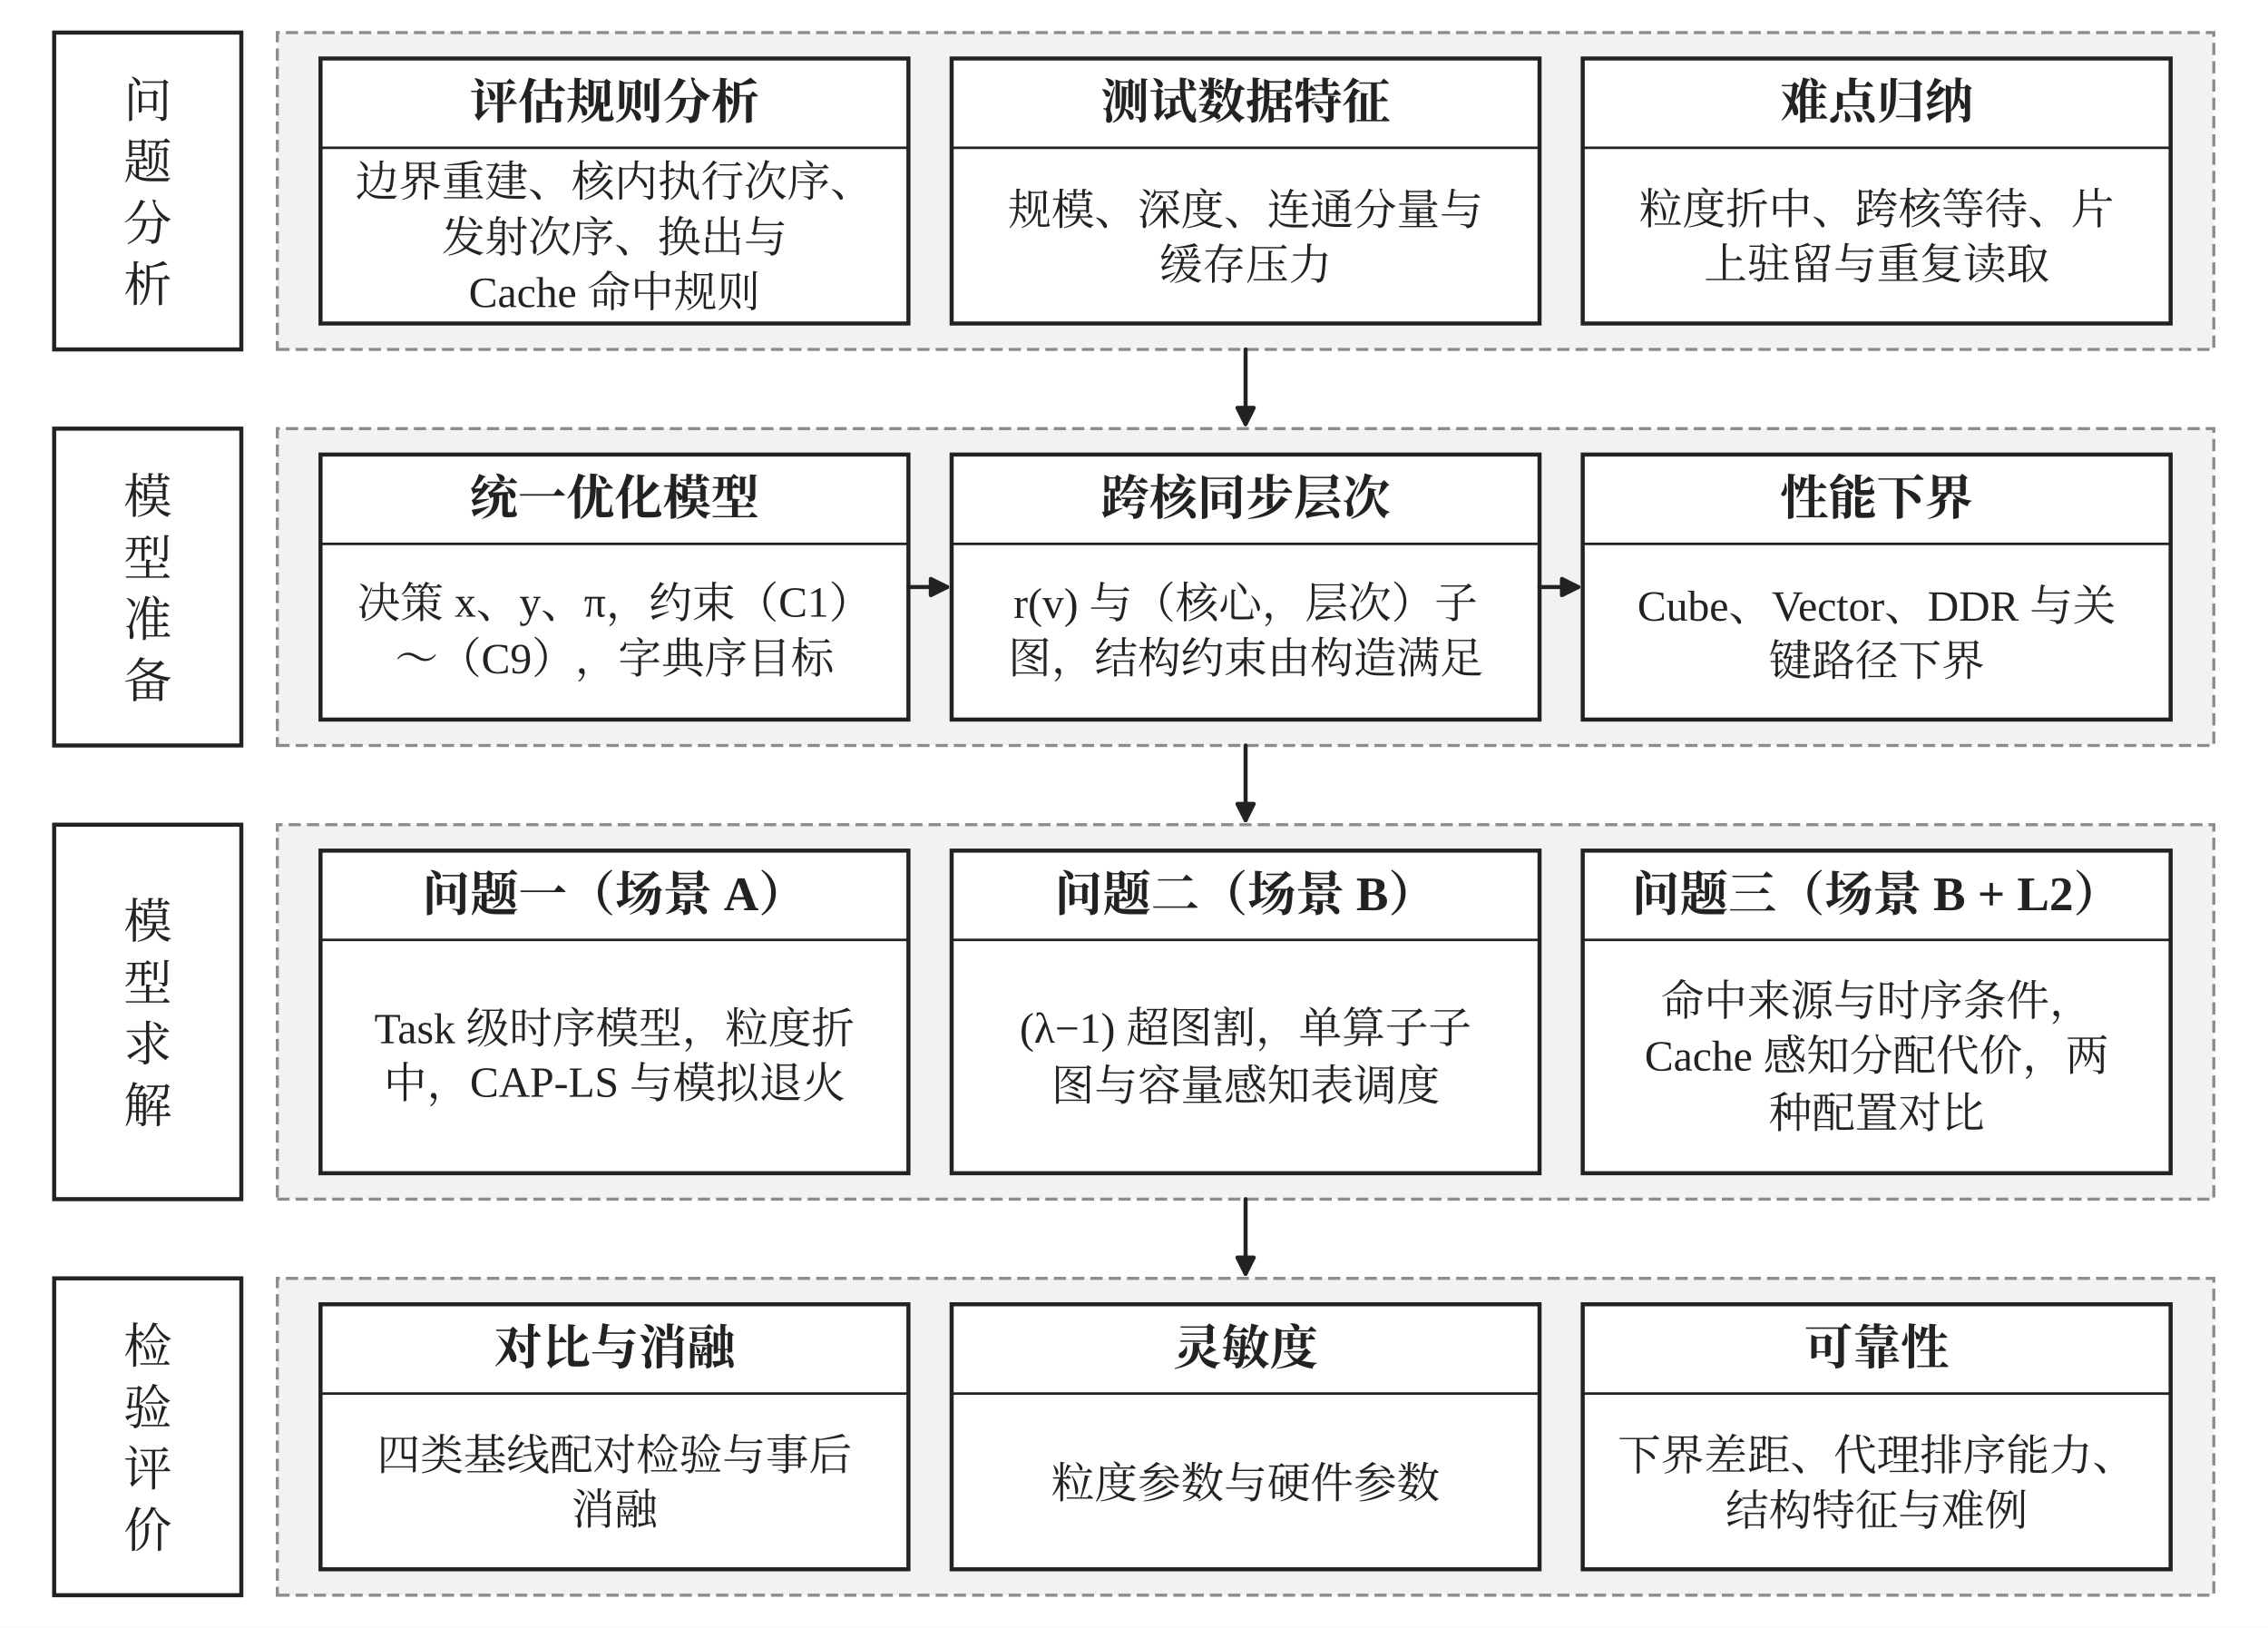
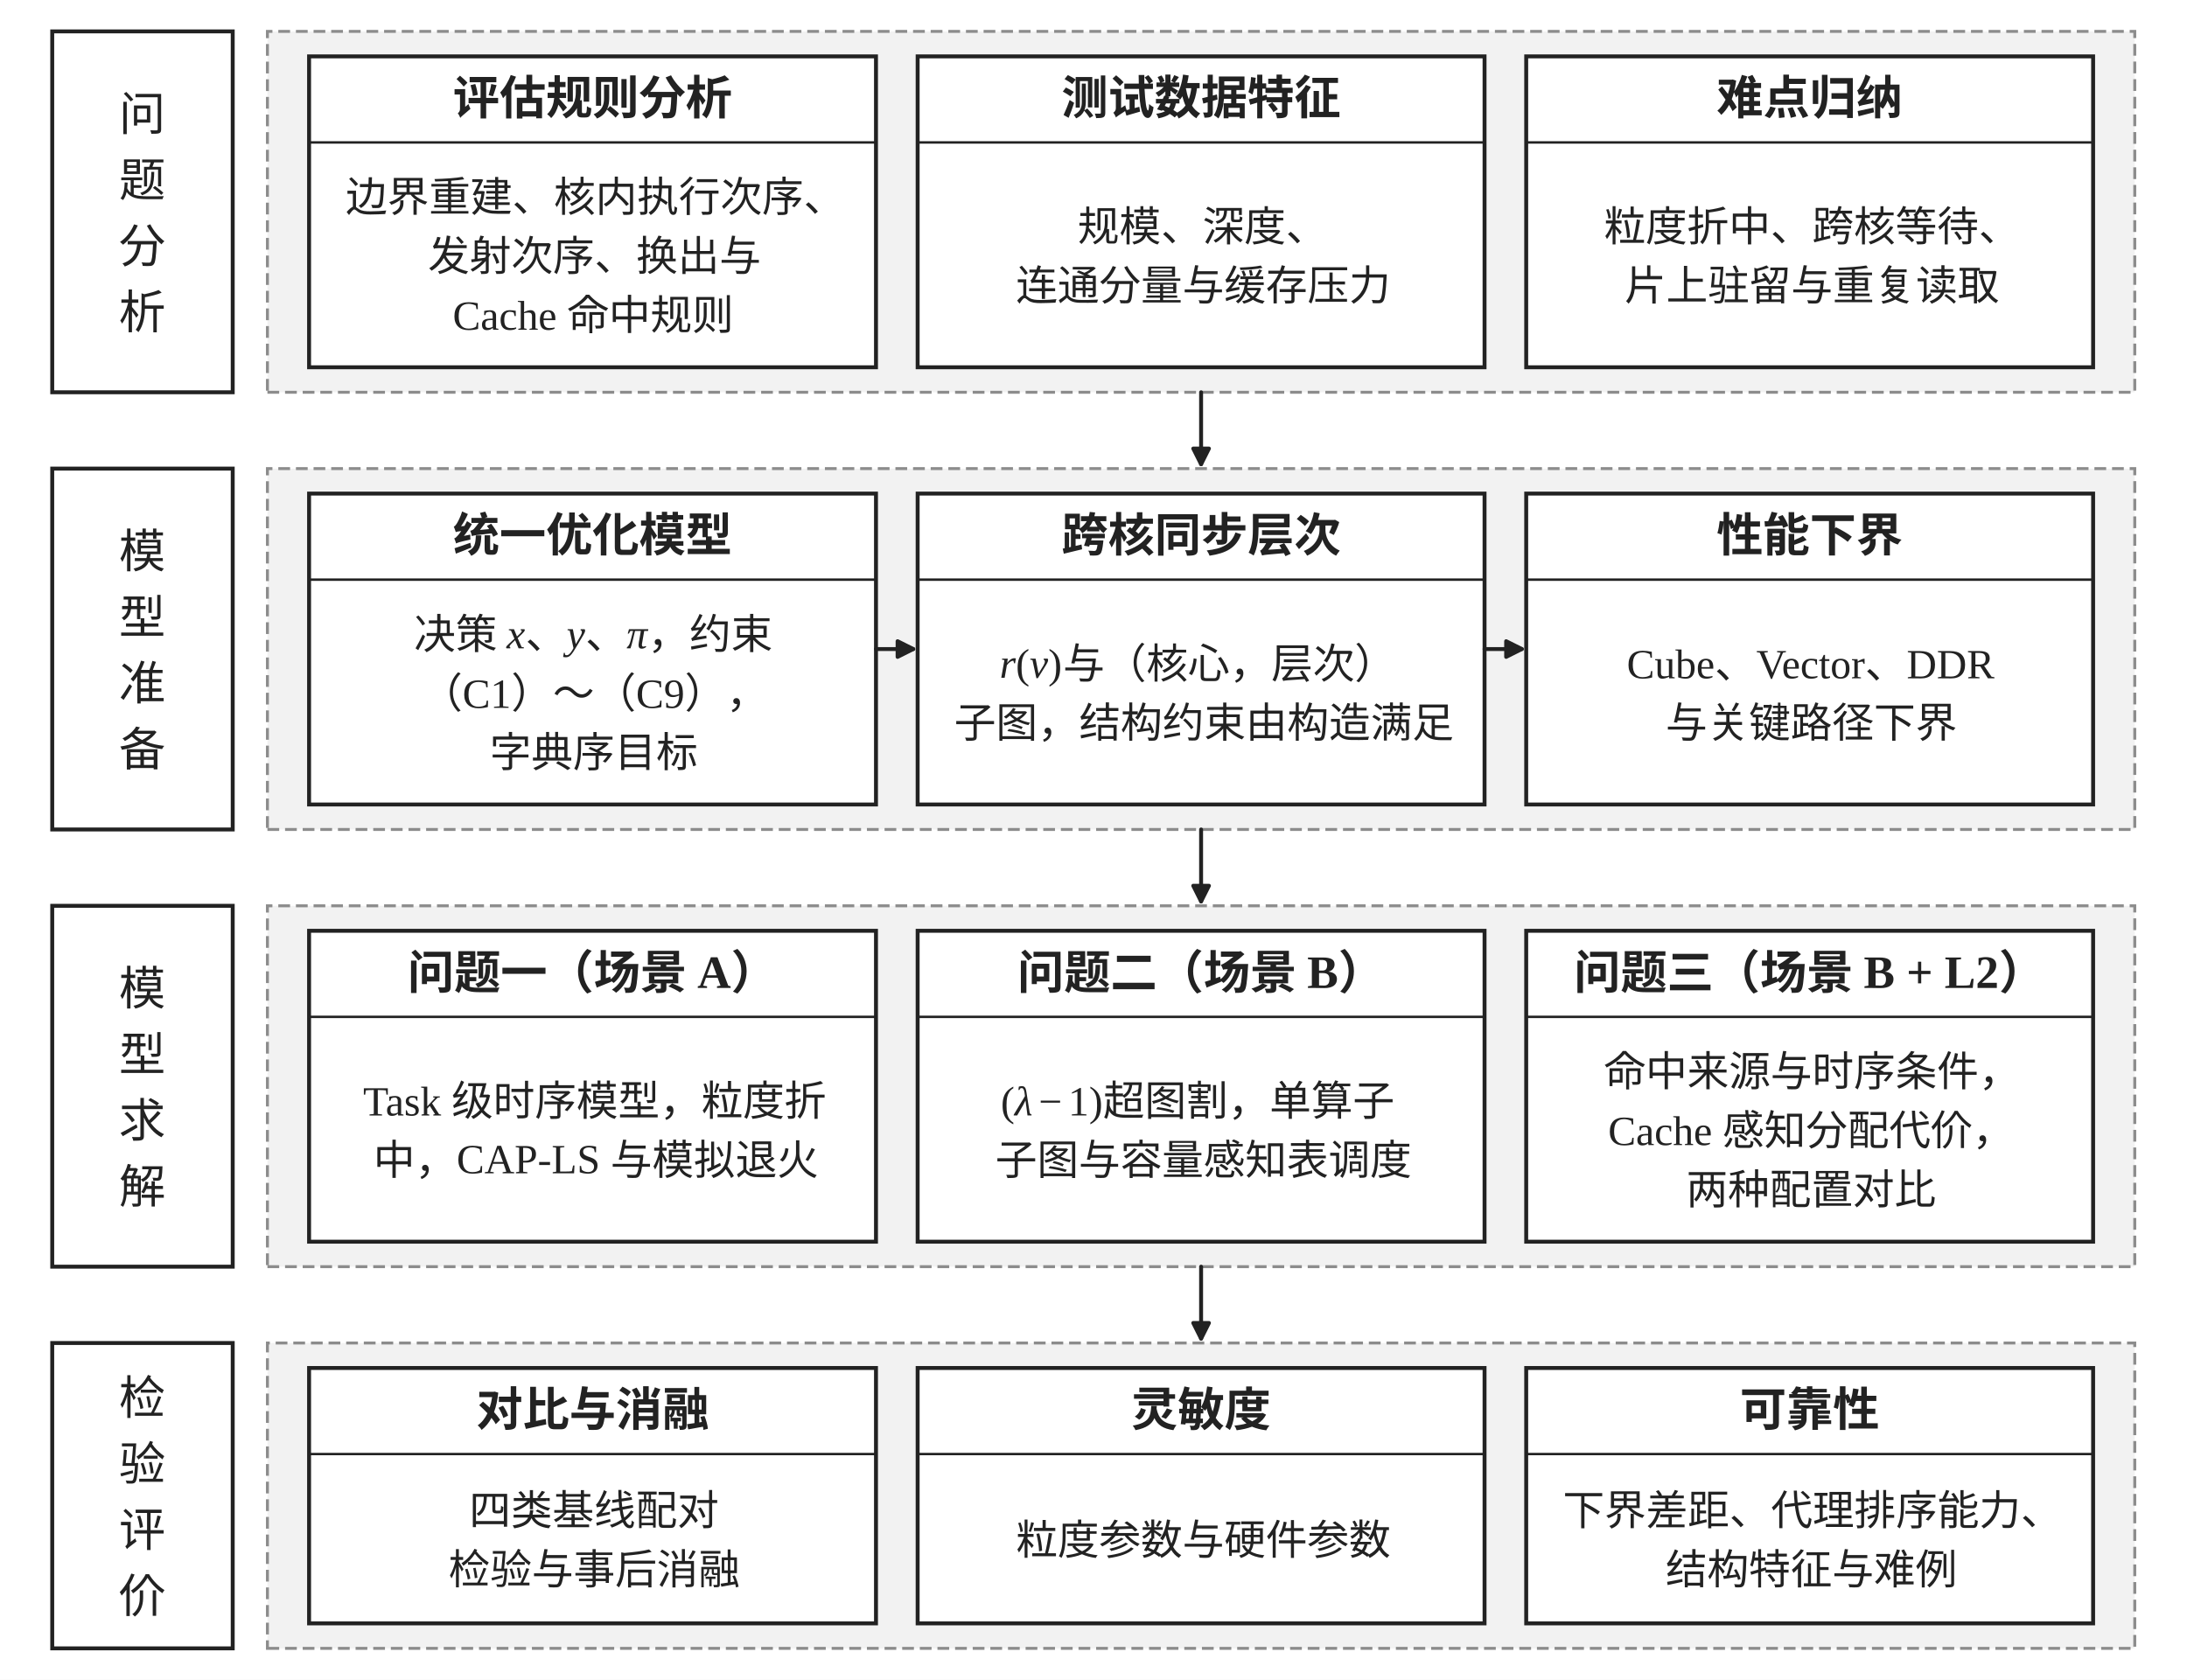
- <svg xmlns="http://www.w3.org/2000/svg" width="446.525pt" height="320.383pt" viewBox="0 0 446.525 320.383" version="1.1">
+ <svg xmlns="http://www.w3.org/2000/svg" width="446.525pt" height="343.06pt" viewBox="0 0 446.525 343.06" version="1.1">
  <defs>
    <style type="text/css">*{stroke-linejoin: round; stroke-linecap: butt}</style>
  </defs>
  <g id="figure_1">
    <g id="patch_1">
-       <path d="M 0 320.383  L 446.525 320.383  L 446.525 0  L 0 0  z " style="fill: #ffffff" />
+       <path d="M 0 343.06  L 446.525 343.06  L 446.525 0  L 0 0  z " style="fill: #ffffff" />
    </g>
    <g id="axes_1">
      <g id="patch_2">
-         <path d="M 54.601 68.774  L 435.861 68.774  L 435.861 6.412  L 54.601 6.412  z " clip-path="url(#pb1a9b61ac4)" style="fill: #f2f2f2; stroke-dasharray: 2.4,1.2; stroke-dashoffset: 0; stroke: #8c8c8c; stroke-width: 0.6; stroke-linejoin: miter" />
+         <path d="M 54.601 80.113  L 435.861 80.113  L 435.861 6.412  L 54.601 6.412  z " clip-path="url(#p7cc7e7542d)" style="fill: #f2f2f2; stroke-dasharray: 2.4,1.2; stroke-dashoffset: 0; stroke: #8c8c8c; stroke-width: 0.6; stroke-linejoin: miter" />
      </g>
      <g id="patch_3">
-         <path d="M 54.601 146.727  L 435.861 146.727  L 435.861 84.365  L 54.601 84.365  z " clip-path="url(#pb1a9b61ac4)" style="fill: #f2f2f2; stroke-dasharray: 2.4,1.2; stroke-dashoffset: 0; stroke: #8c8c8c; stroke-width: 0.6; stroke-linejoin: miter" />
+         <path d="M 54.601 169.404  L 435.861 169.404  L 435.861 95.703  L 54.601 95.703  z " clip-path="url(#p7cc7e7542d)" style="fill: #f2f2f2; stroke-dasharray: 2.4,1.2; stroke-dashoffset: 0; stroke: #8c8c8c; stroke-width: 0.6; stroke-linejoin: miter" />
      </g>
      <g id="patch_4">
-         <path d="M 54.601 236.018  L 435.861 236.018  L 435.861 162.317  L 54.601 162.317  z " clip-path="url(#pb1a9b61ac4)" style="fill: #f2f2f2; stroke-dasharray: 2.4,1.2; stroke-dashoffset: 0; stroke: #8c8c8c; stroke-width: 0.6; stroke-linejoin: miter" />
+         <path d="M 54.601 258.695  L 435.861 258.695  L 435.861 184.995  L 54.601 184.995  z " clip-path="url(#p7cc7e7542d)" style="fill: #f2f2f2; stroke-dasharray: 2.4,1.2; stroke-dashoffset: 0; stroke: #8c8c8c; stroke-width: 0.6; stroke-linejoin: miter" />
      </g>
      <g id="patch_5">
-         <path d="M 54.601 313.971  L 435.861 313.971  L 435.861 251.609  L 54.601 251.609  z " clip-path="url(#pb1a9b61ac4)" style="fill: #f2f2f2; stroke-dasharray: 2.4,1.2; stroke-dashoffset: 0; stroke: #8c8c8c; stroke-width: 0.6; stroke-linejoin: miter" />
+         <path d="M 54.601 336.648  L 435.861 336.648  L 435.861 274.286  L 54.601 274.286  z " clip-path="url(#p7cc7e7542d)" style="fill: #f2f2f2; stroke-dasharray: 2.4,1.2; stroke-dashoffset: 0; stroke: #8c8c8c; stroke-width: 0.6; stroke-linejoin: miter" />
      </g>
      <g id="patch_6">
-         <path d="M 10.664 68.774  L 47.514 68.774  L 47.514 6.412  L 10.664 6.412  z " clip-path="url(#pb1a9b61ac4)" style="fill: #ffffff; stroke: #222222; stroke-width: 0.8; stroke-linejoin: miter" />
+         <path d="M 10.664 80.113  L 47.514 80.113  L 47.514 6.412  L 10.664 6.412  z " clip-path="url(#p7cc7e7542d)" style="fill: #ffffff; stroke: #222222; stroke-width: 0.8; stroke-linejoin: miter" />
      </g>
      <g id="patch_7">
-         <path d="M 63.105 63.672  L 178.853 63.672  L 178.853 11.514  L 63.105 11.514  z " clip-path="url(#pb1a9b61ac4)" style="fill: #ffffff; stroke: #222222; stroke-width: 0.8; stroke-linejoin: miter" />
+         <path d="M 63.105 75.01  L 178.853 75.01  L 178.853 11.514  L 63.105 11.514  z " clip-path="url(#p7cc7e7542d)" style="fill: #ffffff; stroke: #222222; stroke-width: 0.8; stroke-linejoin: miter" />
      </g>
      <g id="patch_8">
-         <path d="M 187.357 63.672  L 303.105 63.672  L 303.105 11.514  L 187.357 11.514  z " clip-path="url(#pb1a9b61ac4)" style="fill: #ffffff; stroke: #222222; stroke-width: 0.8; stroke-linejoin: miter" />
+         <path d="M 187.357 75.01  L 303.105 75.01  L 303.105 11.514  L 187.357 11.514  z " clip-path="url(#p7cc7e7542d)" style="fill: #ffffff; stroke: #222222; stroke-width: 0.8; stroke-linejoin: miter" />
      </g>
      <g id="patch_9">
-         <path d="M 311.609 63.672  L 427.357 63.672  L 427.357 11.514  L 311.609 11.514  z " clip-path="url(#pb1a9b61ac4)" style="fill: #ffffff; stroke: #222222; stroke-width: 0.8; stroke-linejoin: miter" />
+         <path d="M 311.609 75.01  L 427.357 75.01  L 427.357 11.514  L 311.609 11.514  z " clip-path="url(#p7cc7e7542d)" style="fill: #ffffff; stroke: #222222; stroke-width: 0.8; stroke-linejoin: miter" />
      </g>
      <g id="patch_10">
-         <path d="M 10.664 146.727  L 47.514 146.727  L 47.514 84.365  L 10.664 84.365  z " clip-path="url(#pb1a9b61ac4)" style="fill: #ffffff; stroke: #222222; stroke-width: 0.8; stroke-linejoin: miter" />
+         <path d="M 10.664 169.404  L 47.514 169.404  L 47.514 95.703  L 10.664 95.703  z " clip-path="url(#p7cc7e7542d)" style="fill: #ffffff; stroke: #222222; stroke-width: 0.8; stroke-linejoin: miter" />
      </g>
      <g id="patch_11">
-         <path d="M 63.105 141.625  L 178.853 141.625  L 178.853 89.467  L 63.105 89.467  z " clip-path="url(#pb1a9b61ac4)" style="fill: #ffffff; stroke: #222222; stroke-width: 0.8; stroke-linejoin: miter" />
+         <path d="M 63.105 164.302  L 178.853 164.302  L 178.853 100.806  L 63.105 100.806  z " clip-path="url(#p7cc7e7542d)" style="fill: #ffffff; stroke: #222222; stroke-width: 0.8; stroke-linejoin: miter" />
      </g>
      <g id="patch_12">
-         <path d="M 187.357 141.625  L 303.105 141.625  L 303.105 89.467  L 187.357 89.467  z " clip-path="url(#pb1a9b61ac4)" style="fill: #ffffff; stroke: #222222; stroke-width: 0.8; stroke-linejoin: miter" />
+         <path d="M 187.357 164.302  L 303.105 164.302  L 303.105 100.806  L 187.357 100.806  z " clip-path="url(#p7cc7e7542d)" style="fill: #ffffff; stroke: #222222; stroke-width: 0.8; stroke-linejoin: miter" />
      </g>
      <g id="patch_13">
-         <path d="M 311.609 141.625  L 427.357 141.625  L 427.357 89.467  L 311.609 89.467  z " clip-path="url(#pb1a9b61ac4)" style="fill: #ffffff; stroke: #222222; stroke-width: 0.8; stroke-linejoin: miter" />
+         <path d="M 311.609 164.302  L 427.357 164.302  L 427.357 100.806  L 311.609 100.806  z " clip-path="url(#p7cc7e7542d)" style="fill: #ffffff; stroke: #222222; stroke-width: 0.8; stroke-linejoin: miter" />
      </g>
      <g id="patch_14">
-         <path d="M 10.664 236.018  L 47.514 236.018  L 47.514 162.317  L 10.664 162.317  z " clip-path="url(#pb1a9b61ac4)" style="fill: #ffffff; stroke: #222222; stroke-width: 0.8; stroke-linejoin: miter" />
+         <path d="M 10.664 258.695  L 47.514 258.695  L 47.514 184.995  L 10.664 184.995  z " clip-path="url(#p7cc7e7542d)" style="fill: #ffffff; stroke: #222222; stroke-width: 0.8; stroke-linejoin: miter" />
      </g>
      <g id="patch_15">
-         <path d="M 63.105 230.916  L 178.853 230.916  L 178.853 167.42  L 63.105 167.42  z " clip-path="url(#pb1a9b61ac4)" style="fill: #ffffff; stroke: #222222; stroke-width: 0.8; stroke-linejoin: miter" />
+         <path d="M 63.105 253.593  L 178.853 253.593  L 178.853 190.097  L 63.105 190.097  z " clip-path="url(#p7cc7e7542d)" style="fill: #ffffff; stroke: #222222; stroke-width: 0.8; stroke-linejoin: miter" />
      </g>
      <g id="patch_16">
-         <path d="M 187.357 230.916  L 303.105 230.916  L 303.105 167.42  L 187.357 167.42  z " clip-path="url(#pb1a9b61ac4)" style="fill: #ffffff; stroke: #222222; stroke-width: 0.8; stroke-linejoin: miter" />
+         <path d="M 187.357 253.593  L 303.105 253.593  L 303.105 190.097  L 187.357 190.097  z " clip-path="url(#p7cc7e7542d)" style="fill: #ffffff; stroke: #222222; stroke-width: 0.8; stroke-linejoin: miter" />
      </g>
      <g id="patch_17">
-         <path d="M 311.609 230.916  L 427.357 230.916  L 427.357 167.42  L 311.609 167.42  z " clip-path="url(#pb1a9b61ac4)" style="fill: #ffffff; stroke: #222222; stroke-width: 0.8; stroke-linejoin: miter" />
+         <path d="M 311.609 253.593  L 427.357 253.593  L 427.357 190.097  L 311.609 190.097  z " clip-path="url(#p7cc7e7542d)" style="fill: #ffffff; stroke: #222222; stroke-width: 0.8; stroke-linejoin: miter" />
      </g>
      <g id="patch_18">
-         <path d="M 10.664 313.971  L 47.514 313.971  L 47.514 251.609  L 10.664 251.609  z " clip-path="url(#pb1a9b61ac4)" style="fill: #ffffff; stroke: #222222; stroke-width: 0.8; stroke-linejoin: miter" />
+         <path d="M 10.664 336.648  L 47.514 336.648  L 47.514 274.286  L 10.664 274.286  z " clip-path="url(#p7cc7e7542d)" style="fill: #ffffff; stroke: #222222; stroke-width: 0.8; stroke-linejoin: miter" />
      </g>
      <g id="patch_19">
-         <path d="M 63.105 308.869  L 178.853 308.869  L 178.853 256.711  L 63.105 256.711  z " clip-path="url(#pb1a9b61ac4)" style="fill: #ffffff; stroke: #222222; stroke-width: 0.8; stroke-linejoin: miter" />
+         <path d="M 63.105 331.546  L 178.853 331.546  L 178.853 279.388  L 63.105 279.388  z " clip-path="url(#p7cc7e7542d)" style="fill: #ffffff; stroke: #222222; stroke-width: 0.8; stroke-linejoin: miter" />
      </g>
      <g id="patch_20">
-         <path d="M 187.357 308.869  L 303.105 308.869  L 303.105 256.711  L 187.357 256.711  z " clip-path="url(#pb1a9b61ac4)" style="fill: #ffffff; stroke: #222222; stroke-width: 0.8; stroke-linejoin: miter" />
+         <path d="M 187.357 331.546  L 303.105 331.546  L 303.105 279.388  L 187.357 279.388  z " clip-path="url(#p7cc7e7542d)" style="fill: #ffffff; stroke: #222222; stroke-width: 0.8; stroke-linejoin: miter" />
      </g>
      <g id="patch_21">
-         <path d="M 311.609 308.869  L 427.357 308.869  L 427.357 256.711  L 311.609 256.711  z " clip-path="url(#pb1a9b61ac4)" style="fill: #ffffff; stroke: #222222; stroke-width: 0.8; stroke-linejoin: miter" />
+         <path d="M 311.609 331.546  L 427.357 331.546  L 427.357 279.388  L 311.609 279.388  z " clip-path="url(#p7cc7e7542d)" style="fill: #ffffff; stroke: #222222; stroke-width: 0.8; stroke-linejoin: miter" />
      </g>
      <g id="text_1">
-         <text style="font-size: 9.5px; font-family: 'Times New Roman', 'SimSun', 'Liberation Serif', 'Noto Serif CJK SC'; fill: #222222" transform="translate(24.33913 23.07904)">问</text>
-         <text style="font-size: 9.5px; font-family: 'Times New Roman', 'SimSun', 'Liberation Serif', 'Noto Serif CJK SC'; fill: #222222" transform="translate(24.33913 35.16148)">题</text>
-         <text style="font-size: 9.5px; font-family: 'Times New Roman', 'SimSun', 'Liberation Serif', 'Noto Serif CJK SC'; fill: #222222" transform="translate(24.33913 47.26841)">分</text>
-         <text style="font-size: 9.5px; font-family: 'Times New Roman', 'SimSun', 'Liberation Serif', 'Noto Serif CJK SC'; fill: #222222" transform="translate(24.33913 59.33601)">析</text>
+         <text style="font-size: 9.5px; font-family: 'Times New Roman', 'SimSun'; text-anchor: start; fill: #222222" x="24.289" y="26.637" transform="rotate(-0 24.28913 26.63736)">问</text>
      </g>
      <g id="text_2">
-         <text style="font-weight: 700; font-size: 9.5px; font-family: 'Times New Roman', 'SimSun', 'Liberation Serif', 'Noto Serif CJK SC'; text-anchor: middle; fill: #222222" x="120.979" y="23.347" transform="rotate(-0 120.9789 23.34748)">评估规则分析</text>
+         <text style="font-size: 9.5px; font-family: 'Times New Roman', 'SimSun'; text-anchor: start; fill: #222222" x="24.289" y="40.127" transform="rotate(-0 24.28913 40.12736)">题</text>
+       </g>
+       <g id="text_3">
+         <text style="font-size: 9.5px; font-family: 'Times New Roman', 'SimSun'; text-anchor: start; fill: #222222" x="24.289" y="53.617" transform="rotate(-0 24.28913 53.61736)">分</text>
+       </g>
+       <g id="text_4">
+         <text style="font-size: 9.5px; font-family: 'Times New Roman', 'SimSun'; text-anchor: start; fill: #222222" x="24.289" y="67.107" transform="rotate(-0 24.28913 67.10736)">析</text>
+       </g>
+       <g id="text_5">
+         <text style="font-weight: 700; font-size: 9.5px; font-family: 'Times New Roman', 'SimSun'; text-anchor: middle; fill: #222222" x="120.979" y="23.347" transform="rotate(-0 120.9789 23.34748)">评估规则分析</text>
      </g>
      <g id="line2d_1">
-         <path d="M 63.105 29.089  L 178.853 29.089  " clip-path="url(#pb1a9b61ac4)" style="fill: none; stroke: #222222; stroke-width: 0.5; stroke-linecap: square" />
-       </g>
-       <g id="text_3">
-         <text style="font-size: 8.5px; font-family: 'Times New Roman', 'SimSun', 'Liberation Serif', 'Noto Serif CJK SC'; fill: #222222" transform="translate(69.9789 38.66772)">边界重建、核内执行次序、</text>
-         <text style="font-size: 8.5px; font-family: 'Times New Roman', 'SimSun', 'Liberation Serif', 'Noto Serif CJK SC'; fill: #222222" transform="translate(86.9789 49.63571)">发射次序、换出与</text>
-         <text style="font-size: 8.5px; font-family: 'Times New Roman', 'SimSun', 'Liberation Serif', 'Noto Serif CJK SC'; fill: #222222" transform="translate(92.29671 60.42573)">Cache 命中规则</text>
-       </g>
-       <g id="text_4">
-         <text style="font-weight: 700; font-size: 9.5px; font-family: 'Times New Roman', 'SimSun', 'Liberation Serif', 'Noto Serif CJK SC'; text-anchor: middle; fill: #222222" x="245.231" y="23.314" transform="rotate(-0 245.2309 23.31409)">测试数据特征</text>
+         <path d="M 63.105 29.089  L 178.853 29.089  " clip-path="url(#p7cc7e7542d)" style="fill: none; stroke: #222222; stroke-width: 0.5; stroke-linecap: square" />
+       </g>
+       <g id="text_6">
+         <text style="font-size: 8.5px; font-family: 'Times New Roman', 'SimSun'; text-anchor: start; fill: #222222" x="70.579" y="43.21" transform="rotate(-0 70.5789 43.20976)">边界重建、核内执行次序、</text>
+       </g>
+       <g id="text_7">
+         <text style="font-size: 8.5px; font-family: 'Times New Roman', 'SimSun'; text-anchor: start; fill: #222222" x="87.379" y="55.28" transform="rotate(-0 87.3789 55.27976)">发射次序、换出与</text>
+       </g>
+       <g id="text_8">
+         <text style="font-size: 8.5px; font-family: 'Times New Roman', 'SimSun'; text-anchor: start; fill: #222222" x="92.436" y="67.35" transform="rotate(-0 92.4364 67.34976)">Cache 命中规则</text>
+       </g>
+       <g id="text_9">
+         <text style="font-weight: 700; font-size: 9.5px; font-family: 'Times New Roman', 'SimSun'; text-anchor: middle; fill: #222222" x="245.231" y="23.314" transform="rotate(-0 245.2309 23.31409)">测试数据特征</text>
      </g>
      <g id="line2d_2">
-         <path d="M 187.357 29.089  L 303.105 29.089  " clip-path="url(#pb1a9b61ac4)" style="fill: none; stroke: #222222; stroke-width: 0.5; stroke-linecap: square" />
-       </g>
-       <g id="text_5">
-         <text style="font-size: 8.5px; font-family: 'Times New Roman', 'SimSun', 'Liberation Serif', 'Noto Serif CJK SC'; fill: #222222" transform="translate(198.4809 44.23871)">规模、深度、连通分量与</text>
-         <text style="font-size: 8.5px; font-family: 'Times New Roman', 'SimSun', 'Liberation Serif', 'Noto Serif CJK SC'; fill: #222222" transform="translate(228.2309 55.03271)">缓存压力</text>
-       </g>
-       <g id="text_6">
-         <text style="font-weight: 700; font-size: 9.5px; font-family: 'Times New Roman', 'SimSun', 'Liberation Serif', 'Noto Serif CJK SC'; text-anchor: middle; fill: #222222" x="369.483" y="23.324" transform="rotate(-0 369.4828 23.32373)">难点归纳</text>
+         <path d="M 187.357 29.089  L 303.105 29.089  " clip-path="url(#p7cc7e7542d)" style="fill: none; stroke: #222222; stroke-width: 0.5; stroke-linecap: square" />
+       </g>
+       <g id="text_10">
+         <text style="font-size: 8.5px; font-family: 'Times New Roman', 'SimSun'; text-anchor: start; fill: #222222" x="220.031" y="49.245" transform="rotate(-0 220.0309 49.24476)">规模、深度、</text>
+       </g>
+       <g id="text_11">
+         <text style="font-size: 8.5px; font-family: 'Times New Roman', 'SimSun'; text-anchor: start; fill: #222222" x="207.431" y="61.315" transform="rotate(-0 207.4309 61.31476)">连通分量与缓存压力</text>
+       </g>
+       <g id="text_12">
+         <text style="font-weight: 700; font-size: 9.5px; font-family: 'Times New Roman', 'SimSun'; text-anchor: middle; fill: #222222" x="369.483" y="23.324" transform="rotate(-0 369.4828 23.32373)">难点归纳</text>
      </g>
      <g id="line2d_3">
-         <path d="M 311.609 29.089  L 427.357 29.089  " clip-path="url(#pb1a9b61ac4)" style="fill: none; stroke: #222222; stroke-width: 0.5; stroke-linecap: square" />
-       </g>
-       <g id="text_7">
-         <text style="font-size: 8.5px; font-family: 'Times New Roman', 'SimSun', 'Liberation Serif', 'Noto Serif CJK SC'; fill: #222222" transform="translate(322.7328 44.10257)">粒度折中、跨核等待、片</text>
-         <text style="font-size: 8.5px; font-family: 'Times New Roman', 'SimSun', 'Liberation Serif', 'Noto Serif CJK SC'; fill: #222222" transform="translate(335.4828 54.90986)">上驻留与重复读取</text>
+         <path d="M 311.609 29.089  L 427.357 29.089  " clip-path="url(#p7cc7e7542d)" style="fill: none; stroke: #222222; stroke-width: 0.5; stroke-linecap: square" />
+       </g>
+       <g id="text_13">
+         <text style="font-size: 8.5px; font-family: 'Times New Roman', 'SimSun'; text-anchor: start; fill: #222222" x="327.483" y="49.245" transform="rotate(-0 327.4828 49.24476)">粒度折中、跨核等待、</text>
+       </g>
+       <g id="text_14">
+         <text style="font-size: 8.5px; font-family: 'Times New Roman', 'SimSun'; text-anchor: start; fill: #222222" x="331.683" y="61.315" transform="rotate(-0 331.6828 61.31476)">片上驻留与重复读取</text>
      </g>
      <g id="patch_22">
-         <path d="M 245.231 68.774  Q 245.231 76.569 245.231 83.47  " clip-path="url(#pb1a9b61ac4)" style="fill: none; stroke: #222222; stroke-width: 0.8; stroke-linecap: round" />
-         <path d="M 246.831 80.27  L 245.231 83.47  L 243.631 80.27  z " clip-path="url(#pb1a9b61ac4)" style="fill: #222222; stroke: #222222; stroke-width: 0.8; stroke-linecap: round" />
-       </g>
-       <g id="text_8">
-         <text style="font-size: 9.5px; font-family: 'Times New Roman', 'SimSun', 'Liberation Serif', 'Noto Serif CJK SC'; fill: #222222" transform="translate(24.33913 101.0132)">模</text>
-         <text style="font-size: 9.5px; font-family: 'Times New Roman', 'SimSun', 'Liberation Serif', 'Noto Serif CJK SC'; fill: #222222" transform="translate(24.33913 113.2092)">型</text>
-         <text style="font-size: 9.5px; font-family: 'Times New Roman', 'SimSun', 'Liberation Serif', 'Noto Serif CJK SC'; fill: #222222" transform="translate(24.33913 125.2397)">准</text>
-         <text style="font-size: 9.5px; font-family: 'Times New Roman', 'SimSun', 'Liberation Serif', 'Noto Serif CJK SC'; fill: #222222" transform="translate(24.33913 137.2992)">备</text>
-       </g>
-       <g id="text_9">
-         <text style="font-weight: 700; font-size: 9.5px; font-family: 'Times New Roman', 'SimSun', 'Liberation Serif', 'Noto Serif CJK SC'; text-anchor: middle; fill: #222222" x="120.979" y="101.267" transform="rotate(-0 120.9789 101.2668)">统一优化模型</text>
+         <path d="M 245.231 80.113  Q 245.231 87.908 245.231 94.809  " clip-path="url(#p7cc7e7542d)" style="fill: none; stroke: #222222; stroke-width: 0.8; stroke-linecap: round" />
+         <path d="M 246.831 91.609  L 245.231 94.809  L 243.631 91.609  z " clip-path="url(#p7cc7e7542d)" style="fill: #222222; stroke: #222222; stroke-width: 0.8; stroke-linecap: round" />
+       </g>
+       <g id="text_15">
+         <text style="font-size: 9.5px; font-family: 'Times New Roman', 'SimSun'; text-anchor: start; fill: #222222" x="24.289" y="115.929" transform="rotate(-0 24.28913 115.9287)">模</text>
+       </g>
+       <g id="text_16">
+         <text style="font-size: 9.5px; font-family: 'Times New Roman', 'SimSun'; text-anchor: start; fill: #222222" x="24.289" y="129.419" transform="rotate(-0 24.28913 129.4187)">型</text>
+       </g>
+       <g id="text_17">
+         <text style="font-size: 9.5px; font-family: 'Times New Roman', 'SimSun'; text-anchor: start; fill: #222222" x="24.289" y="142.909" transform="rotate(-0 24.28913 142.9087)">准</text>
+       </g>
+       <g id="text_18">
+         <text style="font-size: 9.5px; font-family: 'Times New Roman', 'SimSun'; text-anchor: start; fill: #222222" x="24.289" y="156.399" transform="rotate(-0 24.28913 156.3987)">备</text>
+       </g>
+       <g id="text_19">
+         <text style="font-weight: 700; font-size: 9.5px; font-family: 'Times New Roman', 'SimSun'; text-anchor: middle; fill: #222222" x="120.979" y="112.605" transform="rotate(-0 120.9789 112.6054)">统一优化模型</text>
      </g>
      <g id="line2d_4">
-         <path d="M 63.105 107.042  L 178.853 107.042  " clip-path="url(#pb1a9b61ac4)" style="fill: none; stroke: #222222; stroke-width: 0.5; stroke-linecap: square" />
-       </g>
-       <g id="text_10">
-         <text style="font-size: 8.5px; font-family: 'Times New Roman', 'SimSun', 'Liberation Serif', 'Noto Serif CJK SC'; fill: #222222" transform="translate(70.31093 121.6104)">决策 x、y、π，约束（C1）</text>
-         <text style="font-size: 8.5px; font-family: 'Times New Roman', 'SimSun', 'Liberation Serif', 'Noto Serif CJK SC'; fill: #222222" transform="translate(77.76901 132.514)">～（C9），字典序目标</text>
+         <path d="M 63.105 118.38  L 178.853 118.38  " clip-path="url(#p7cc7e7542d)" style="fill: none; stroke: #222222; stroke-width: 0.5; stroke-linecap: square" />
+       </g>
+       <g id="text_20">
+         <text style="font-size: 8.5px; font-family: 'Times New Roman', 'SimSun'; text-anchor: start; fill: #222222" x="84.516" y="132.501" transform="rotate(-0 84.5164 132.5011)">决策 </text>
+       </g>
+       <g id="text_21">
+         <g style="fill: #222222" transform="translate(103.4414 132.5011)">
+           <text>
+             <tspan x="0" y="-0.094" style="font-style: italic; font-size: 8.5px; font-family: 'Times New Roman'; fill: #222222">x</tspan>
+           </text>
+         </g>
+       </g>
+       <g id="text_22">
+         <text style="font-size: 8.5px; font-family: 'Times New Roman', 'SimSun'; text-anchor: start; fill: #222222" x="107.281" y="132.501" transform="rotate(-0 107.2814 132.5011)">、</text>
+       </g>
+       <g id="text_23">
+         <g style="fill: #222222" transform="translate(115.6814 132.5011)">
+           <text>
+             <tspan x="0" y="-0.094" style="font-style: italic; font-size: 8.5px; font-family: 'Times New Roman'; fill: #222222">y</tspan>
+           </text>
+         </g>
+       </g>
+       <g id="text_24">
+         <text style="font-size: 8.5px; font-family: 'Times New Roman', 'SimSun'; text-anchor: start; fill: #222222" x="119.521" y="132.501" transform="rotate(-0 119.5214 132.5011)">、</text>
+       </g>
+       <g id="text_25">
+         <g style="fill: #222222" transform="translate(127.9214 132.5011)">
+           <text>
+             <tspan x="0" y="-0.094" style="font-style: italic; font-size: 8.5px; font-family: 'Times New Roman'; fill: #222222">π</tspan>
+           </text>
+         </g>
+       </g>
+       <g id="text_26">
+         <text style="font-size: 8.5px; font-family: 'Times New Roman', 'SimSun'; text-anchor: start; fill: #222222" x="132.241" y="132.501" transform="rotate(-0 132.2414 132.5011)">，约束</text>
+       </g>
+       <g id="text_27">
+         <text style="font-size: 8.5px; font-family: 'Times New Roman', 'SimSun'; text-anchor: start; fill: #222222" x="85.939" y="144.571" transform="rotate(-0 85.9389 144.5711)">（C1）～（C9），</text>
+       </g>
+       <g id="text_28">
+         <text style="font-size: 8.5px; font-family: 'Times New Roman', 'SimSun'; text-anchor: start; fill: #222222" x="99.979" y="156.641" transform="rotate(-0 99.9789 156.6411)">字典序目标</text>
      </g>
      <g id="patch_23">
-         <path d="M 178.853 115.546  Q 183.105 115.546 186.462 115.546  " clip-path="url(#pb1a9b61ac4)" style="fill: none; stroke: #222222; stroke-width: 0.8; stroke-linecap: round" />
-         <path d="M 183.262 113.946  L 186.462 115.546  L 183.262 117.146  z " clip-path="url(#pb1a9b61ac4)" style="fill: #222222; stroke: #222222; stroke-width: 0.8; stroke-linecap: round" />
-       </g>
-       <g id="text_11">
-         <text style="font-weight: 700; font-size: 9.5px; font-family: 'Times New Roman', 'SimSun', 'Liberation Serif', 'Noto Serif CJK SC'; text-anchor: middle; fill: #222222" x="245.231" y="101.295" transform="rotate(-0 245.2309 101.295)">跨核同步层次</text>
+         <path d="M 178.853 132.554  Q 183.105 132.554 186.462 132.554  " clip-path="url(#p7cc7e7542d)" style="fill: none; stroke: #222222; stroke-width: 0.8; stroke-linecap: round" />
+         <path d="M 183.262 130.954  L 186.462 132.554  L 183.262 134.154  z " clip-path="url(#p7cc7e7542d)" style="fill: #222222; stroke: #222222; stroke-width: 0.8; stroke-linecap: round" />
+       </g>
+       <g id="text_29">
+         <text style="font-weight: 700; font-size: 9.5px; font-family: 'Times New Roman', 'SimSun'; text-anchor: middle; fill: #222222" x="245.231" y="112.634" transform="rotate(-0 245.2309 112.6336)">跨核同步层次</text>
      </g>
      <g id="line2d_5">
-         <path d="M 187.357 107.042  L 303.105 107.042  " clip-path="url(#pb1a9b61ac4)" style="fill: none; stroke: #222222; stroke-width: 0.5; stroke-linecap: square" />
-       </g>
-       <g id="text_12">
-         <text style="font-size: 8.5px; font-family: 'Times New Roman', 'SimSun', 'Liberation Serif', 'Noto Serif CJK SC'; fill: #222222" transform="translate(199.548 121.6224)">r(v) 与（核心，层次）子</text>
-         <text style="font-size: 8.5px; font-family: 'Times New Roman', 'SimSun', 'Liberation Serif', 'Noto Serif CJK SC'; fill: #222222" transform="translate(198.4809 132.4927)">图，结构约束由构造满足</text>
+         <path d="M 187.357 118.38  L 303.105 118.38  " clip-path="url(#p7cc7e7542d)" style="fill: none; stroke: #222222; stroke-width: 0.5; stroke-linecap: square" />
+       </g>
+       <g id="text_30">
+         <g style="fill: #222222" transform="translate(204.0884 138.5361)">
+           <text>
+             <tspan x="0" y="-0.109" style="font-style: italic; font-size: 8.5px; font-family: 'Times New Roman'; fill: #222222">r</tspan>
+             <tspan x="6.138" y="-0.109" style="font-style: italic; font-size: 8.5px; font-family: 'Times New Roman'; fill: #222222">v</tspan>
+             <tspan x="3.308" y="-0.109" style="font-size: 8.5px; font-family: 'Times New Roman'; fill: #222222">(</tspan>
+             <tspan x="9.911" y="-0.109" style="font-size: 8.5px; font-family: 'Times New Roman'; fill: #222222">)</tspan>
+           </text>
+         </g>
+       </g>
+       <g id="text_31">
+         <text style="font-size: 8.5px; font-family: 'Times New Roman', 'SimSun'; text-anchor: start; fill: #222222" x="217.048" y="138.536" transform="rotate(-0 217.0484 138.5361)"> 与（核心，层次）</text>
+       </g>
+       <g id="text_32">
+         <text style="font-size: 8.5px; font-family: 'Times New Roman', 'SimSun'; text-anchor: start; fill: #222222" x="194.831" y="150.606" transform="rotate(-0 194.8309 150.6061)">子图，结构约束由构造满足</text>
      </g>
      <g id="patch_24">
-         <path d="M 303.105 115.546  Q 307.357 115.546 310.714 115.546  " clip-path="url(#pb1a9b61ac4)" style="fill: none; stroke: #222222; stroke-width: 0.8; stroke-linecap: round" />
-         <path d="M 307.514 113.946  L 310.714 115.546  L 307.514 117.146  z " clip-path="url(#pb1a9b61ac4)" style="fill: #222222; stroke: #222222; stroke-width: 0.8; stroke-linecap: round" />
-       </g>
-       <g id="text_13">
-         <text style="font-weight: 700; font-size: 9.5px; font-family: 'Times New Roman', 'SimSun', 'Liberation Serif', 'Noto Serif CJK SC'; text-anchor: middle; fill: #222222" x="369.483" y="101.291" transform="rotate(-0 369.4828 101.2906)">性能下界</text>
+         <path d="M 303.105 132.554  Q 307.357 132.554 310.714 132.554  " clip-path="url(#p7cc7e7542d)" style="fill: none; stroke: #222222; stroke-width: 0.8; stroke-linecap: round" />
+         <path d="M 307.514 130.954  L 310.714 132.554  L 307.514 134.154  z " clip-path="url(#p7cc7e7542d)" style="fill: #222222; stroke: #222222; stroke-width: 0.8; stroke-linecap: round" />
+       </g>
+       <g id="text_33">
+         <text style="font-weight: 700; font-size: 9.5px; font-family: 'Times New Roman', 'SimSun'; text-anchor: middle; fill: #222222" x="369.483" y="112.629" transform="rotate(-0 369.4828 112.6292)">性能下界</text>
      </g>
      <g id="line2d_6">
-         <path d="M 311.609 107.042  L 427.357 107.042  " clip-path="url(#pb1a9b61ac4)" style="fill: none; stroke: #222222; stroke-width: 0.5; stroke-linecap: square" />
-       </g>
-       <g id="text_14">
-         <text style="font-size: 8.5px; font-family: 'Times New Roman', 'SimSun', 'Liberation Serif', 'Noto Serif CJK SC'; fill: #222222" transform="translate(322.3829 122.1576)">Cube、Vector、DDR 与关</text>
-         <text style="font-size: 8.5px; font-family: 'Times New Roman', 'SimSun', 'Liberation Serif', 'Noto Serif CJK SC'; fill: #222222" transform="translate(348.2328 132.9855)">键路径下界</text>
+         <path d="M 311.609 118.38  L 427.357 118.38  " clip-path="url(#p7cc7e7542d)" style="fill: none; stroke: #222222; stroke-width: 0.5; stroke-linecap: square" />
+       </g>
+       <g id="text_34">
+         <text style="font-size: 8.5px; font-family: 'Times New Roman', 'SimSun'; text-anchor: start; fill: #222222" x="332.153" y="138.536" transform="rotate(-0 332.1535 138.5361)">Cube、Vector、DDR</text>
+       </g>
+       <g id="text_35">
+         <text style="font-size: 8.5px; font-family: 'Times New Roman', 'SimSun'; text-anchor: start; fill: #222222" x="340.083" y="150.606" transform="rotate(-0 340.0828 150.6061)">与关键路径下界</text>
      </g>
      <g id="patch_25">
-         <path d="M 245.231 146.727  Q 245.231 154.522 245.231 161.423  " clip-path="url(#pb1a9b61ac4)" style="fill: none; stroke: #222222; stroke-width: 0.8; stroke-linecap: round" />
-         <path d="M 246.831 158.223  L 245.231 161.423  L 243.631 158.223  z " clip-path="url(#pb1a9b61ac4)" style="fill: #222222; stroke: #222222; stroke-width: 0.8; stroke-linecap: round" />
-       </g>
-       <g id="text_15">
-         <text style="font-size: 9.5px; font-family: 'Times New Roman', 'SimSun', 'Liberation Serif', 'Noto Serif CJK SC'; fill: #222222" transform="translate(24.33913 184.6353)">模</text>
-         <text style="font-size: 9.5px; font-family: 'Times New Roman', 'SimSun', 'Liberation Serif', 'Noto Serif CJK SC'; fill: #222222" transform="translate(24.33913 196.8313)">型</text>
-         <text style="font-size: 9.5px; font-family: 'Times New Roman', 'SimSun', 'Liberation Serif', 'Noto Serif CJK SC'; fill: #222222" transform="translate(24.33913 208.8195)">求</text>
-         <text style="font-size: 9.5px; font-family: 'Times New Roman', 'SimSun', 'Liberation Serif', 'Noto Serif CJK SC'; fill: #222222" transform="translate(24.33913 220.9205)">解</text>
-       </g>
-       <g id="text_16">
-         <text style="font-weight: 700; font-size: 9.5px; font-family: 'Times New Roman', 'SimSun', 'Liberation Serif', 'Noto Serif CJK SC'; text-anchor: middle; fill: #222222" x="120.979" y="179.286" transform="rotate(-0 120.9789 179.2864)">问题一（场景 A）</text>
+         <path d="M 245.231 169.404  Q 245.231 177.199 245.231 184.1  " clip-path="url(#p7cc7e7542d)" style="fill: none; stroke: #222222; stroke-width: 0.8; stroke-linecap: round" />
+         <path d="M 246.831 180.9  L 245.231 184.1  L 243.631 180.9  z " clip-path="url(#p7cc7e7542d)" style="fill: #222222; stroke: #222222; stroke-width: 0.8; stroke-linecap: round" />
+       </g>
+       <g id="text_36">
+         <text style="font-size: 9.5px; font-family: 'Times New Roman', 'SimSun'; text-anchor: start; fill: #222222" x="24.289" y="205.22" transform="rotate(-0 24.28913 205.22)">模</text>
+       </g>
+       <g id="text_37">
+         <text style="font-size: 9.5px; font-family: 'Times New Roman', 'SimSun'; text-anchor: start; fill: #222222" x="24.289" y="218.71" transform="rotate(-0 24.28913 218.71)">型</text>
+       </g>
+       <g id="text_38">
+         <text style="font-size: 9.5px; font-family: 'Times New Roman', 'SimSun'; text-anchor: start; fill: #222222" x="24.289" y="232.2" transform="rotate(-0 24.28913 232.2)">求</text>
+       </g>
+       <g id="text_39">
+         <text style="font-size: 9.5px; font-family: 'Times New Roman', 'SimSun'; text-anchor: start; fill: #222222" x="24.289" y="245.69" transform="rotate(-0 24.28913 245.69)">解</text>
+       </g>
+       <g id="text_40">
+         <text style="font-weight: 700; font-size: 9.5px; font-family: 'Times New Roman', 'SimSun'; text-anchor: middle; fill: #222222" x="120.979" y="201.964" transform="rotate(-0 120.9789 201.9636)">问题一（场景 A）</text>
      </g>
      <g id="line2d_7">
-         <path d="M 63.105 184.995  L 178.853 184.995  " clip-path="url(#pb1a9b61ac4)" style="fill: none; stroke: #222222; stroke-width: 0.5; stroke-linecap: square" />
-       </g>
-       <g id="text_17">
-         <text style="font-size: 8.5px; font-family: 'Times New Roman', 'SimSun', 'Liberation Serif', 'Noto Serif CJK SC'; fill: #222222" transform="translate(73.70163 205.3294)">Task 级时序模型，粒度折</text>
-         <text style="font-size: 8.5px; font-family: 'Times New Roman', 'SimSun', 'Liberation Serif', 'Noto Serif CJK SC'; fill: #222222" transform="translate(75.52448 216.1022)">中，CAP-LS 与模拟退火</text>
-       </g>
-       <g id="text_18">
-         <text style="font-weight: 700; font-size: 9.5px; font-family: 'Times New Roman', 'SimSun', 'Liberation Serif', 'Noto Serif CJK SC'; text-anchor: middle; fill: #222222" x="245.231" y="179.286" transform="rotate(-0 245.2309 179.2864)">问题二（场景 B）</text>
+         <path d="M 63.105 207.672  L 178.853 207.672  " clip-path="url(#p7cc7e7542d)" style="fill: none; stroke: #222222; stroke-width: 0.5; stroke-linecap: square" />
+       </g>
+       <g id="text_41">
+         <text style="font-size: 8.5px; font-family: 'Times New Roman', 'SimSun'; text-anchor: start; fill: #222222" x="74.133" y="227.827" transform="rotate(-0 74.13265 227.8274)">Task 级时序模型，粒度折</text>
+       </g>
+       <g id="text_42">
+         <text style="font-size: 8.5px; font-family: 'Times New Roman', 'SimSun'; text-anchor: start; fill: #222222" x="76.236" y="239.897" transform="rotate(-0 76.2364 239.8974)">中，CAP-LS 与模拟退火</text>
+       </g>
+       <g id="text_43">
+         <text style="font-weight: 700; font-size: 9.5px; font-family: 'Times New Roman', 'SimSun'; text-anchor: middle; fill: #222222" x="245.231" y="201.964" transform="rotate(-0 245.2309 201.9636)">问题二（场景 B）</text>
      </g>
      <g id="line2d_8">
-         <path d="M 187.357 184.995  L 303.105 184.995  " clip-path="url(#pb1a9b61ac4)" style="fill: none; stroke: #222222; stroke-width: 0.5; stroke-linecap: square" />
-       </g>
-       <g id="text_19">
-         <text style="font-size: 8.5px; font-family: 'Times New Roman', 'SimSun', 'Liberation Serif', 'Noto Serif CJK SC'; fill: #222222" transform="translate(200.7559 205.2358)">(λ−1) 超图割，单算子子</text>
-         <text style="font-size: 8.5px; font-family: 'Times New Roman', 'SimSun', 'Liberation Serif', 'Noto Serif CJK SC'; fill: #222222" transform="translate(206.9809 216.6029)">图与容量感知表调度</text>
-       </g>
-       <g id="text_20">
-         <text style="font-weight: 700; font-size: 9.5px; font-family: 'Times New Roman', 'SimSun', 'Liberation Serif', 'Noto Serif CJK SC'; text-anchor: middle; fill: #222222" x="369.483" y="179.286" transform="rotate(-0 369.4828 179.2864)">问题三（场景 B + L2）</text>
+         <path d="M 187.357 207.672  L 303.105 207.672  " clip-path="url(#p7cc7e7542d)" style="fill: none; stroke: #222222; stroke-width: 0.5; stroke-linecap: square" />
+       </g>
+       <g id="text_44">
+         <g style="fill: #222222" transform="translate(204.3284 227.8274)">
+           <text>
+             <tspan x="0" y="-0.016" style="font-size: 8.5px; font-family: 'Times New Roman'; fill: #222222">(</tspan>
+             <tspan x="7.74" y="-0.016" style="font-size: 8.5px; font-family: 'Times New Roman'; fill: #222222">−</tspan>
+             <tspan x="13.761" y="-0.016" style="font-size: 8.5px; font-family: 'Times New Roman'; fill: #222222">1</tspan>
+             <tspan x="18.011" y="-0.016" style="font-size: 8.5px; font-family: 'Times New Roman'; fill: #222222">)</tspan>
+             <tspan x="2.831" y="-0.016" style="font-style: italic; font-size: 8.5px; font-family: 'Times New Roman'; fill: #222222">λ</tspan>
+           </text>
+         </g>
+       </g>
+       <g id="text_45">
+         <text style="font-size: 8.5px; font-family: 'Times New Roman', 'SimSun'; text-anchor: start; fill: #222222" x="225.208" y="227.827" transform="rotate(-0 225.2084 227.8274)"> 超图割，单算子</text>
+       </g>
+       <g id="text_46">
+         <text style="font-size: 8.5px; font-family: 'Times New Roman', 'SimSun'; text-anchor: start; fill: #222222" x="203.231" y="239.897" transform="rotate(-0 203.2309 239.8974)">子图与容量感知表调度</text>
+       </g>
+       <g id="text_47">
+         <text style="font-weight: 700; font-size: 9.5px; font-family: 'Times New Roman', 'SimSun'; text-anchor: middle; fill: #222222" x="369.483" y="201.964" transform="rotate(-0 369.4828 201.9636)">问题三（场景 B + L2）</text>
      </g>
      <g id="line2d_9">
-         <path d="M 311.609 184.995  L 427.357 184.995  " clip-path="url(#pb1a9b61ac4)" style="fill: none; stroke: #222222; stroke-width: 0.5; stroke-linecap: square" />
-       </g>
-       <g id="text_21">
-         <text style="font-size: 8.5px; font-family: 'Times New Roman', 'SimSun', 'Liberation Serif', 'Noto Serif CJK SC'; fill: #222222" transform="translate(326.9828 199.9032)">命中来源与时序条件，</text>
-         <text style="font-size: 8.5px; font-family: 'Times New Roman', 'SimSun', 'Liberation Serif', 'Noto Serif CJK SC'; fill: #222222" transform="translate(323.8006 210.7098)">Cache 感知分配代价，两</text>
-         <text style="font-size: 8.5px; font-family: 'Times New Roman', 'SimSun', 'Liberation Serif', 'Noto Serif CJK SC'; fill: #222222" transform="translate(348.2328 222.0045)">种配置对比</text>
+         <path d="M 311.609 207.672  L 427.357 207.672  " clip-path="url(#p7cc7e7542d)" style="fill: none; stroke: #222222; stroke-width: 0.5; stroke-linecap: square" />
+       </g>
+       <g id="text_48">
+         <text style="font-size: 8.5px; font-family: 'Times New Roman', 'SimSun'; text-anchor: start; fill: #222222" x="327.483" y="221.792" transform="rotate(-0 327.4828 221.7924)">命中来源与时序条件，</text>
+       </g>
+       <g id="text_49">
+         <text style="font-size: 8.5px; font-family: 'Times New Roman', 'SimSun'; text-anchor: start; fill: #222222" x="328.34" y="233.862" transform="rotate(-0 328.3403 233.8624)">Cache 感知分配代价，</text>
+       </g>
+       <g id="text_50">
+         <text style="font-size: 8.5px; font-family: 'Times New Roman', 'SimSun'; text-anchor: start; fill: #222222" x="344.283" y="245.932" transform="rotate(-0 344.2828 245.9324)">两种配置对比</text>
      </g>
      <g id="patch_26">
-         <path d="M 245.231 236.018  Q 245.231 243.814 245.231 250.714  " clip-path="url(#pb1a9b61ac4)" style="fill: none; stroke: #222222; stroke-width: 0.8; stroke-linecap: round" />
-         <path d="M 246.831 247.514  L 245.231 250.714  L 243.631 247.514  z " clip-path="url(#pb1a9b61ac4)" style="fill: #222222; stroke: #222222; stroke-width: 0.8; stroke-linecap: round" />
-       </g>
-       <g id="text_22">
-         <text style="font-size: 9.5px; font-family: 'Times New Roman', 'SimSun', 'Liberation Serif', 'Noto Serif CJK SC'; fill: #222222" transform="translate(24.33913 268.2714)">检</text>
-         <text style="font-size: 9.5px; font-family: 'Times New Roman', 'SimSun', 'Liberation Serif', 'Noto Serif CJK SC'; fill: #222222" transform="translate(24.33913 280.368)">验</text>
-         <text style="font-size: 9.5px; font-family: 'Times New Roman', 'SimSun', 'Liberation Serif', 'Noto Serif CJK SC'; fill: #222222" transform="translate(24.33913 292.4267)">评</text>
-         <text style="font-size: 9.5px; font-family: 'Times New Roman', 'SimSun', 'Liberation Serif', 'Noto Serif CJK SC'; fill: #222222" transform="translate(24.33913 304.5381)">价</text>
-       </g>
-       <g id="text_23">
-         <text style="font-weight: 700; font-size: 9.5px; font-family: 'Times New Roman', 'SimSun', 'Liberation Serif', 'Noto Serif CJK SC'; text-anchor: middle; fill: #222222" x="120.979" y="268.515" transform="rotate(-0 120.9789 268.5154)">对比与消融</text>
+         <path d="M 245.231 258.695  Q 245.231 266.491 245.231 273.392  " clip-path="url(#p7cc7e7542d)" style="fill: none; stroke: #222222; stroke-width: 0.8; stroke-linecap: round" />
+         <path d="M 246.831 270.192  L 245.231 273.392  L 243.631 270.192  z " clip-path="url(#p7cc7e7542d)" style="fill: #222222; stroke: #222222; stroke-width: 0.8; stroke-linecap: round" />
+       </g>
+       <g id="text_51">
+         <text style="font-size: 9.5px; font-family: 'Times New Roman', 'SimSun'; text-anchor: start; fill: #222222" x="24.289" y="288.842" transform="rotate(-0 24.28913 288.8421)">检</text>
+       </g>
+       <g id="text_52">
+         <text style="font-size: 9.5px; font-family: 'Times New Roman', 'SimSun'; text-anchor: start; fill: #222222" x="24.289" y="302.332" transform="rotate(-0 24.28913 302.3321)">验</text>
+       </g>
+       <g id="text_53">
+         <text style="font-size: 9.5px; font-family: 'Times New Roman', 'SimSun'; text-anchor: start; fill: #222222" x="24.289" y="315.822" transform="rotate(-0 24.28913 315.8221)">评</text>
+       </g>
+       <g id="text_54">
+         <text style="font-size: 9.5px; font-family: 'Times New Roman', 'SimSun'; text-anchor: start; fill: #222222" x="24.289" y="329.312" transform="rotate(-0 24.28913 329.3121)">价</text>
+       </g>
+       <g id="text_55">
+         <text style="font-weight: 700; font-size: 9.5px; font-family: 'Times New Roman', 'SimSun'; text-anchor: middle; fill: #222222" x="120.979" y="291.193" transform="rotate(-0 120.9789 291.1926)">对比与消融</text>
      </g>
      <g id="line2d_10">
-         <path d="M 63.105 274.286  L 178.853 274.286  " clip-path="url(#pb1a9b61ac4)" style="fill: none; stroke: #222222; stroke-width: 0.5; stroke-linecap: square" />
-       </g>
-       <g id="text_24">
-         <text style="font-size: 8.5px; font-family: 'Times New Roman', 'SimSun', 'Liberation Serif', 'Noto Serif CJK SC'; fill: #222222" transform="translate(74.2289 289.334)">四类基线配对检验与事后</text>
-         <text style="font-size: 8.5px; font-family: 'Times New Roman', 'SimSun', 'Liberation Serif', 'Noto Serif CJK SC'; fill: #222222" transform="translate(112.4789 300.0423)">消融</text>
-       </g>
-       <g id="text_25">
-         <text style="font-weight: 700; font-size: 9.5px; font-family: 'Times New Roman', 'SimSun', 'Liberation Serif', 'Noto Serif CJK SC'; text-anchor: middle; fill: #222222" x="245.231" y="268.554" transform="rotate(-0 245.2309 268.554)">灵敏度</text>
+         <path d="M 63.105 296.963  L 178.853 296.963  " clip-path="url(#p7cc7e7542d)" style="fill: none; stroke: #222222; stroke-width: 0.5; stroke-linecap: square" />
+       </g>
+       <g id="text_56">
+         <text style="font-size: 8.5px; font-family: 'Times New Roman', 'SimSun'; text-anchor: start; fill: #222222" x="95.779" y="311.449" transform="rotate(-0 95.7789 311.4495)">四类基线配对</text>
+       </g>
+       <g id="text_57">
+         <text style="font-size: 8.5px; font-family: 'Times New Roman', 'SimSun'; text-anchor: start; fill: #222222" x="91.579" y="323.519" transform="rotate(-0 91.5789 323.5195)">检验与事后消融</text>
+       </g>
+       <g id="text_58">
+         <text style="font-weight: 700; font-size: 9.5px; font-family: 'Times New Roman', 'SimSun'; text-anchor: middle; fill: #222222" x="245.231" y="291.231" transform="rotate(-0 245.2309 291.2311)">灵敏度</text>
      </g>
      <g id="line2d_11">
-         <path d="M 187.357 274.286  L 303.105 274.286  " clip-path="url(#pb1a9b61ac4)" style="fill: none; stroke: #222222; stroke-width: 0.5; stroke-linecap: square" />
-       </g>
-       <g id="text_26">
-         <text style="font-size: 8.5px; font-family: 'Times New Roman', 'SimSun', 'Liberation Serif', 'Noto Serif CJK SC'; text-anchor: middle; fill: #222222" x="245.231" y="294.845" transform="rotate(-0 245.2309 294.8452)">粒度参数与硬件参数</text>
-       </g>
-       <g id="text_27">
-         <text style="font-weight: 700; font-size: 9.5px; font-family: 'Times New Roman', 'SimSun', 'Liberation Serif', 'Noto Serif CJK SC'; text-anchor: middle; fill: #222222" x="369.483" y="268.525" transform="rotate(-0 369.4828 268.525)">可靠性</text>
+         <path d="M 187.357 296.963  L 303.105 296.963  " clip-path="url(#p7cc7e7542d)" style="fill: none; stroke: #222222; stroke-width: 0.5; stroke-linecap: square" />
+       </g>
+       <g id="text_59">
+         <text style="font-size: 8.5px; font-family: 'Times New Roman', 'SimSun'; text-anchor: start; fill: #222222" x="207.431" y="317.484" transform="rotate(-0 207.4309 317.4845)">粒度参数与硬件参数</text>
+       </g>
+       <g id="text_60">
+         <text style="font-weight: 700; font-size: 9.5px; font-family: 'Times New Roman', 'SimSun'; text-anchor: middle; fill: #222222" x="369.483" y="291.202" transform="rotate(-0 369.4828 291.2022)">可靠性</text>
      </g>
      <g id="line2d_12">
-         <path d="M 311.609 274.286  L 427.357 274.286  " clip-path="url(#pb1a9b61ac4)" style="fill: none; stroke: #222222; stroke-width: 0.5; stroke-linecap: square" />
-       </g>
-       <g id="text_28">
-         <text style="font-size: 8.5px; font-family: 'Times New Roman', 'SimSun', 'Liberation Serif', 'Noto Serif CJK SC'; fill: #222222" transform="translate(318.4828 289.3685)">下界差距、代理排序能力、</text>
-         <text style="font-size: 8.5px; font-family: 'Times New Roman', 'SimSun', 'Liberation Serif', 'Noto Serif CJK SC'; fill: #222222" transform="translate(339.7328 300.2335)">结构特征与难例</text>
+         <path d="M 311.609 296.963  L 427.357 296.963  " clip-path="url(#p7cc7e7542d)" style="fill: none; stroke: #222222; stroke-width: 0.5; stroke-linecap: square" />
+       </g>
+       <g id="text_61">
+         <text style="font-size: 8.5px; font-family: 'Times New Roman', 'SimSun'; text-anchor: start; fill: #222222" x="319.083" y="311.449" transform="rotate(-0 319.0828 311.4495)">下界差距、代理排序能力、</text>
+       </g>
+       <g id="text_62">
+         <text style="font-size: 8.5px; font-family: 'Times New Roman', 'SimSun'; text-anchor: start; fill: #222222" x="340.083" y="323.519" transform="rotate(-0 340.0828 323.5195)">结构特征与难例</text>
      </g>
    </g>
  </g>
  <defs>
-     <clipPath id="pb1a9b61ac4">
-       <rect x="2.16" y="2.16" width="442.205" height="316.063" />
+     <clipPath id="p7cc7e7542d">
+       <rect x="2.16" y="2.16" width="442.205" height="338.74" />
    </clipPath>
  </defs>
</svg>
